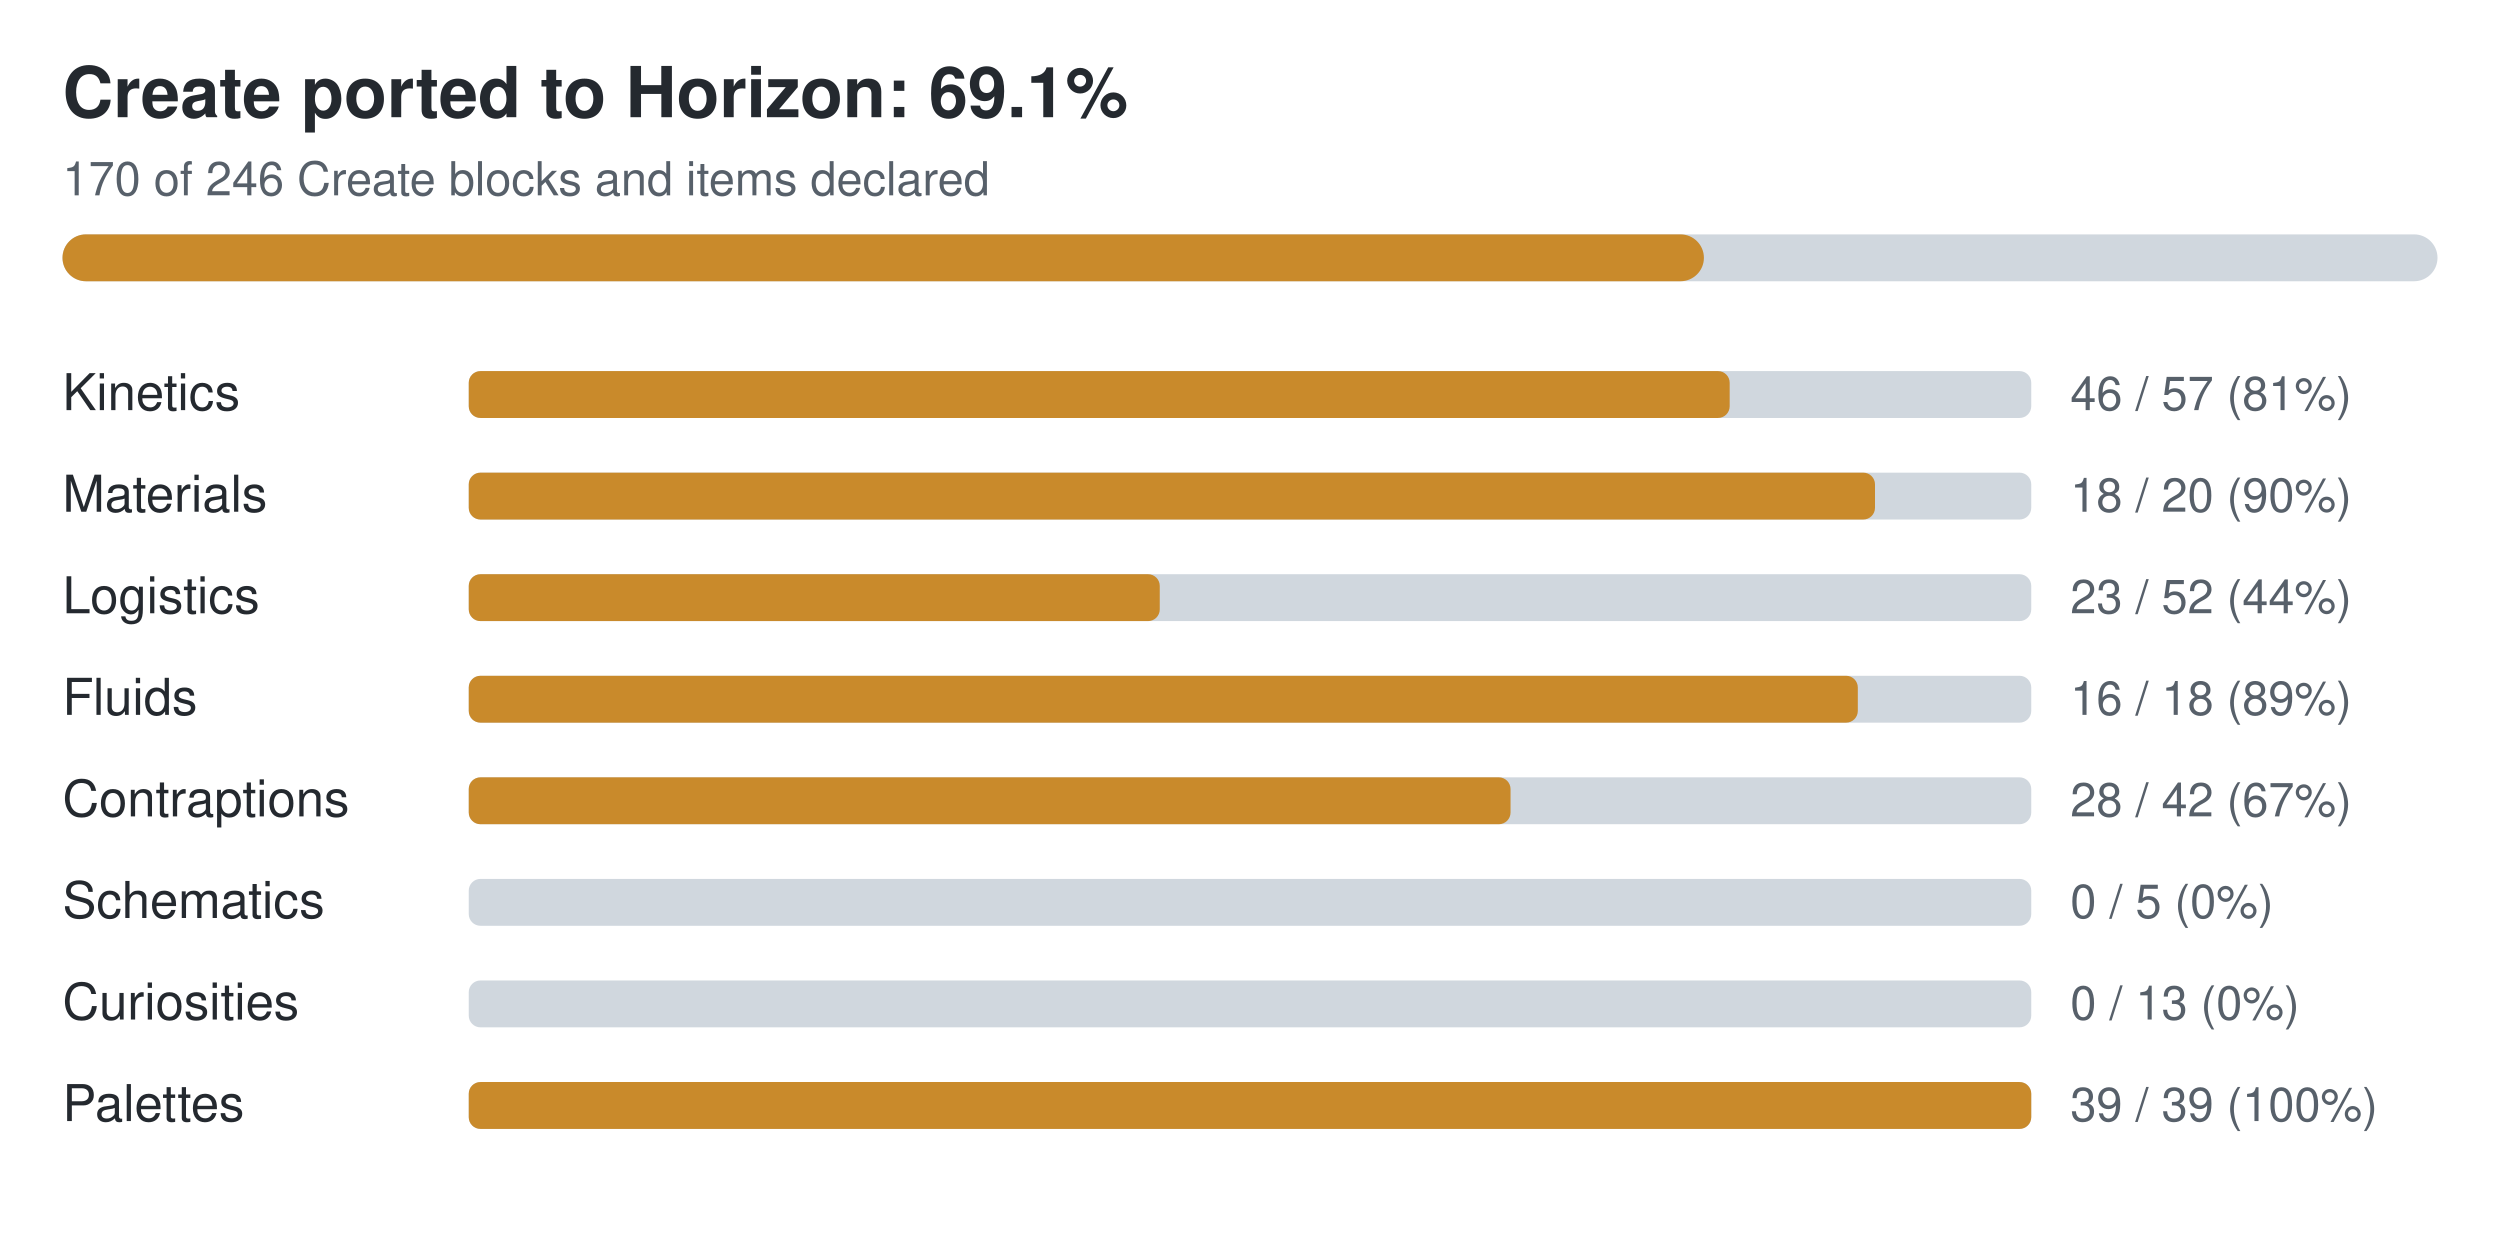
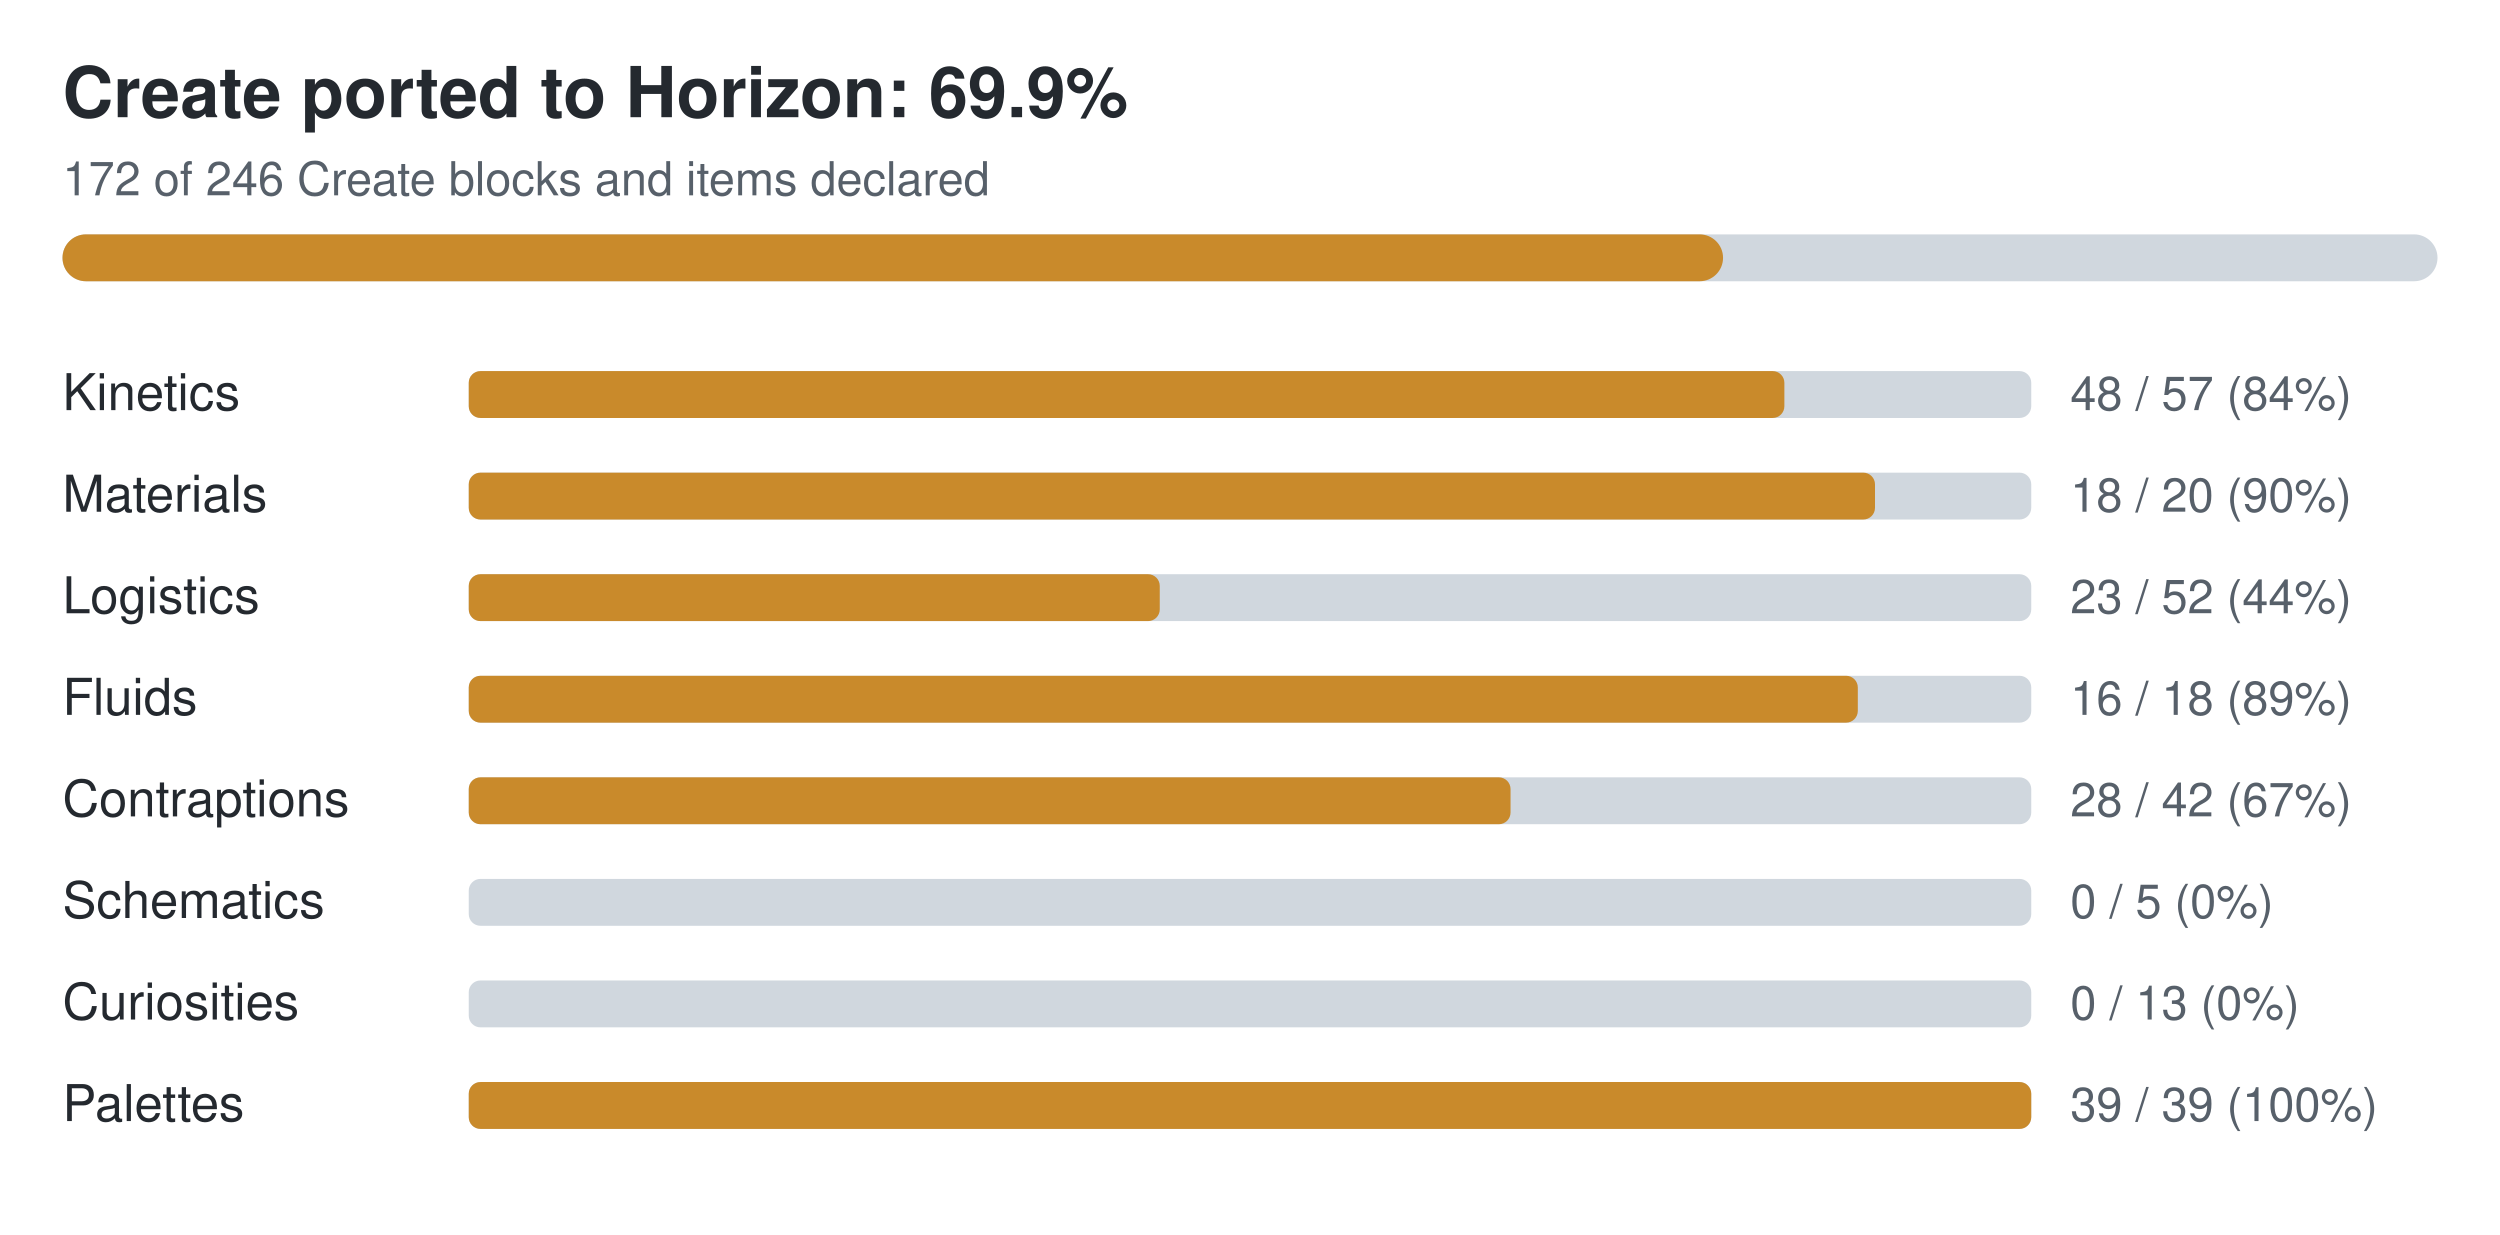
<svg xmlns="http://www.w3.org/2000/svg" width="640" height="316" viewBox="0 0 640 316" font-family="-apple-system,Segoe UI,Helvetica,Arial,sans-serif">
  <style>.t{fill:#24292f}.m{fill:#57606a}.track{fill:#d0d7de}.fill{fill:#c98a2b}@media (prefers-color-scheme:dark){.t{fill:#e6edf3}.m{fill:#8d96a0}.track{fill:#30363d}.fill{fill:#e3a64a}}</style>
-   <text class="t" x="16" y="30" font-size="18" font-weight="600">Create ported to Horizon: 69.1%</text>
-   <text class="m" x="16" y="50" font-size="12">170 of 246 Create blocks and items declared</text>
+   <text class="t" x="16" y="30" font-size="18" font-weight="600">Create ported to Horizon: 69.9%</text>
+   <text class="m" x="16" y="50" font-size="12">172 of 246 Create blocks and items declared</text>
  <rect class="track" x="16" y="60" width="608" height="12" rx="6" />
-   <rect class="fill" x="16" y="60" width="420.2" height="12" rx="6" />
+   <rect class="fill" x="16" y="60" width="425.1" height="12" rx="6" />
  <text class="t" x="16" y="105" font-size="13">Kinetics</text>
  <rect class="track" x="120" y="95" width="400" height="12" rx="3" />
-   <rect class="fill" x="120" y="95" width="322.8" height="12" rx="3" />
-   <text class="m" x="530" y="105" font-size="12">46 / 57  (81%)</text>
+   <rect class="fill" x="120" y="95" width="336.8" height="12" rx="3" />
+   <text class="m" x="530" y="105" font-size="12">48 / 57  (84%)</text>
  <text class="t" x="16" y="131" font-size="13">Materials</text>
  <rect class="track" x="120" y="121" width="400" height="12" rx="3" />
  <rect class="fill" x="120" y="121" width="360.0" height="12" rx="3" />
  <text class="m" x="530" y="131" font-size="12">18 / 20  (90%)</text>
  <text class="t" x="16" y="157" font-size="13">Logistics</text>
  <rect class="track" x="120" y="147" width="400" height="12" rx="3" />
  <rect class="fill" x="120" y="147" width="176.9" height="12" rx="3" />
  <text class="m" x="530" y="157" font-size="12">23 / 52  (44%)</text>
  <text class="t" x="16" y="183" font-size="13">Fluids</text>
  <rect class="track" x="120" y="173" width="400" height="12" rx="3" />
  <rect class="fill" x="120" y="173" width="355.6" height="12" rx="3" />
  <text class="m" x="530" y="183" font-size="12">16 / 18  (89%)</text>
  <text class="t" x="16" y="209" font-size="13">Contraptions</text>
  <rect class="track" x="120" y="199" width="400" height="12" rx="3" />
  <rect class="fill" x="120" y="199" width="266.7" height="12" rx="3" />
  <text class="m" x="530" y="209" font-size="12">28 / 42  (67%)</text>
  <text class="t" x="16" y="235" font-size="13">Schematics</text>
  <rect class="track" x="120" y="225" width="400" height="12" rx="3" />
  <text class="m" x="530" y="235" font-size="12">0 / 5  (0%)</text>
  <text class="t" x="16" y="261" font-size="13">Curiosities</text>
  <rect class="track" x="120" y="251" width="400" height="12" rx="3" />
  <text class="m" x="530" y="261" font-size="12">0 / 13  (0%)</text>
  <text class="t" x="16" y="287" font-size="13">Palettes</text>
  <rect class="track" x="120" y="277" width="400" height="12" rx="3" />
  <rect class="fill" x="120" y="277" width="400.0" height="12" rx="3" />
  <text class="m" x="530" y="287" font-size="12">39 / 39  (100%)</text>
</svg>
